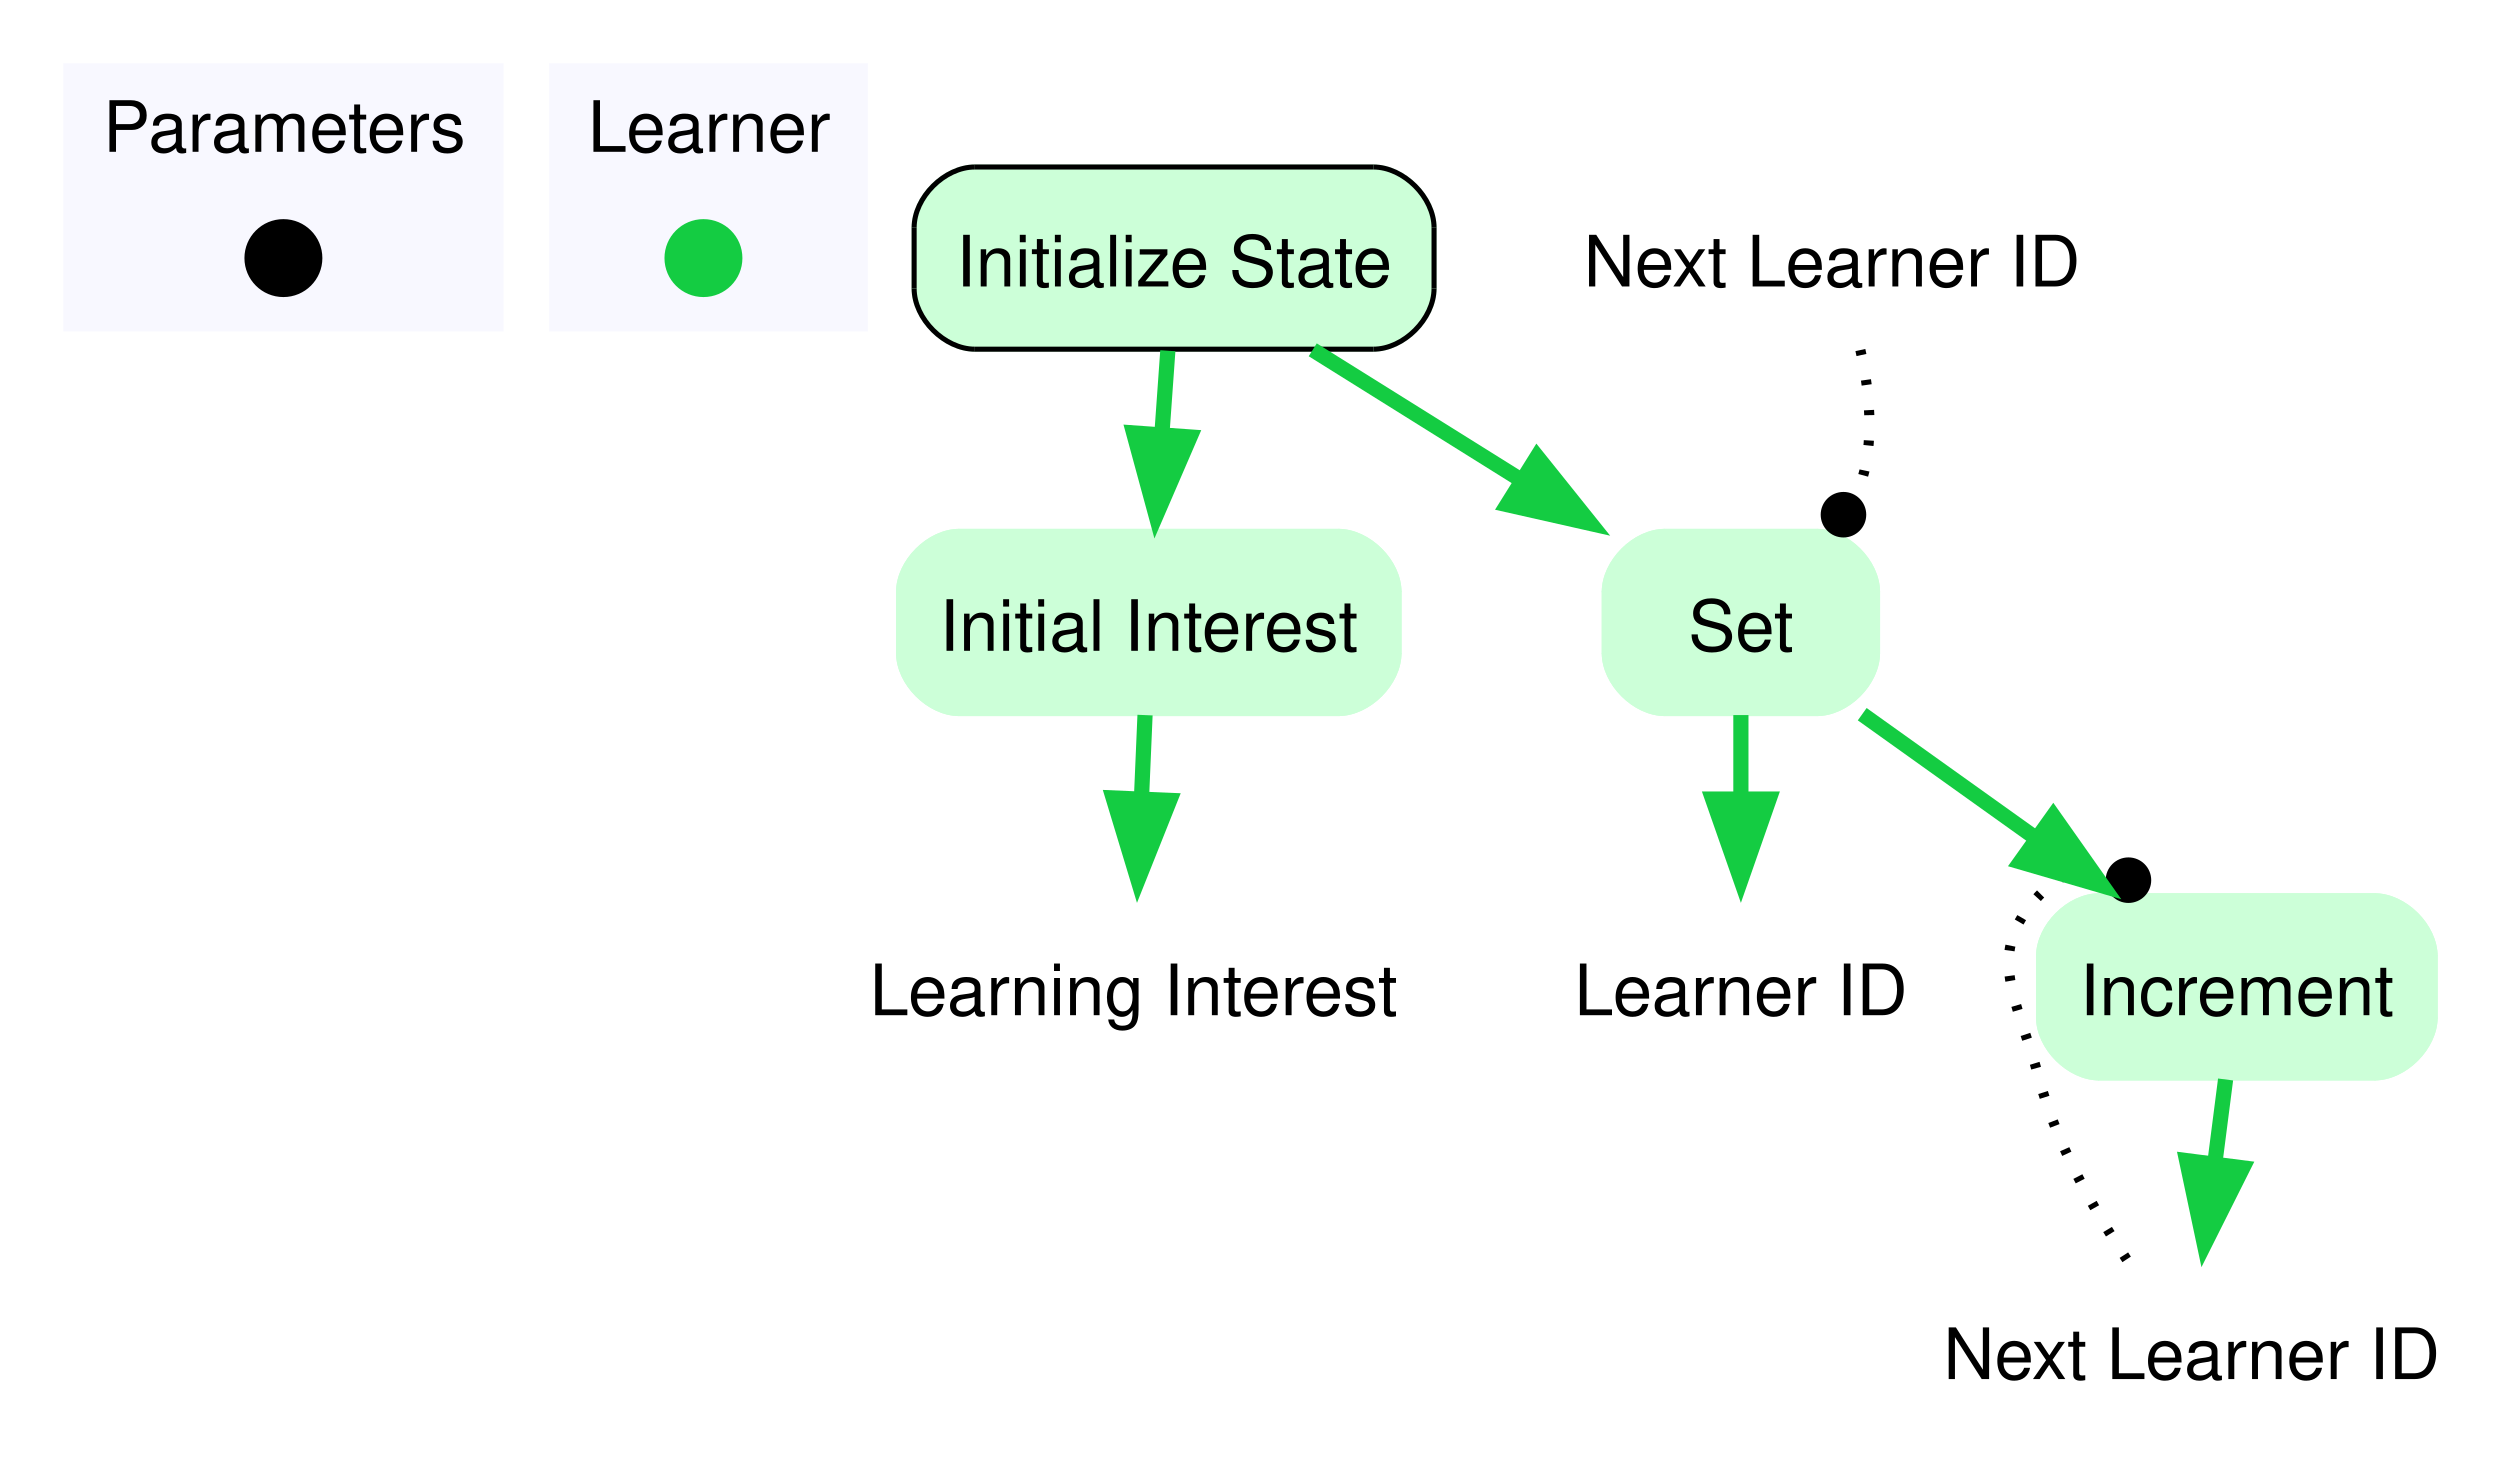
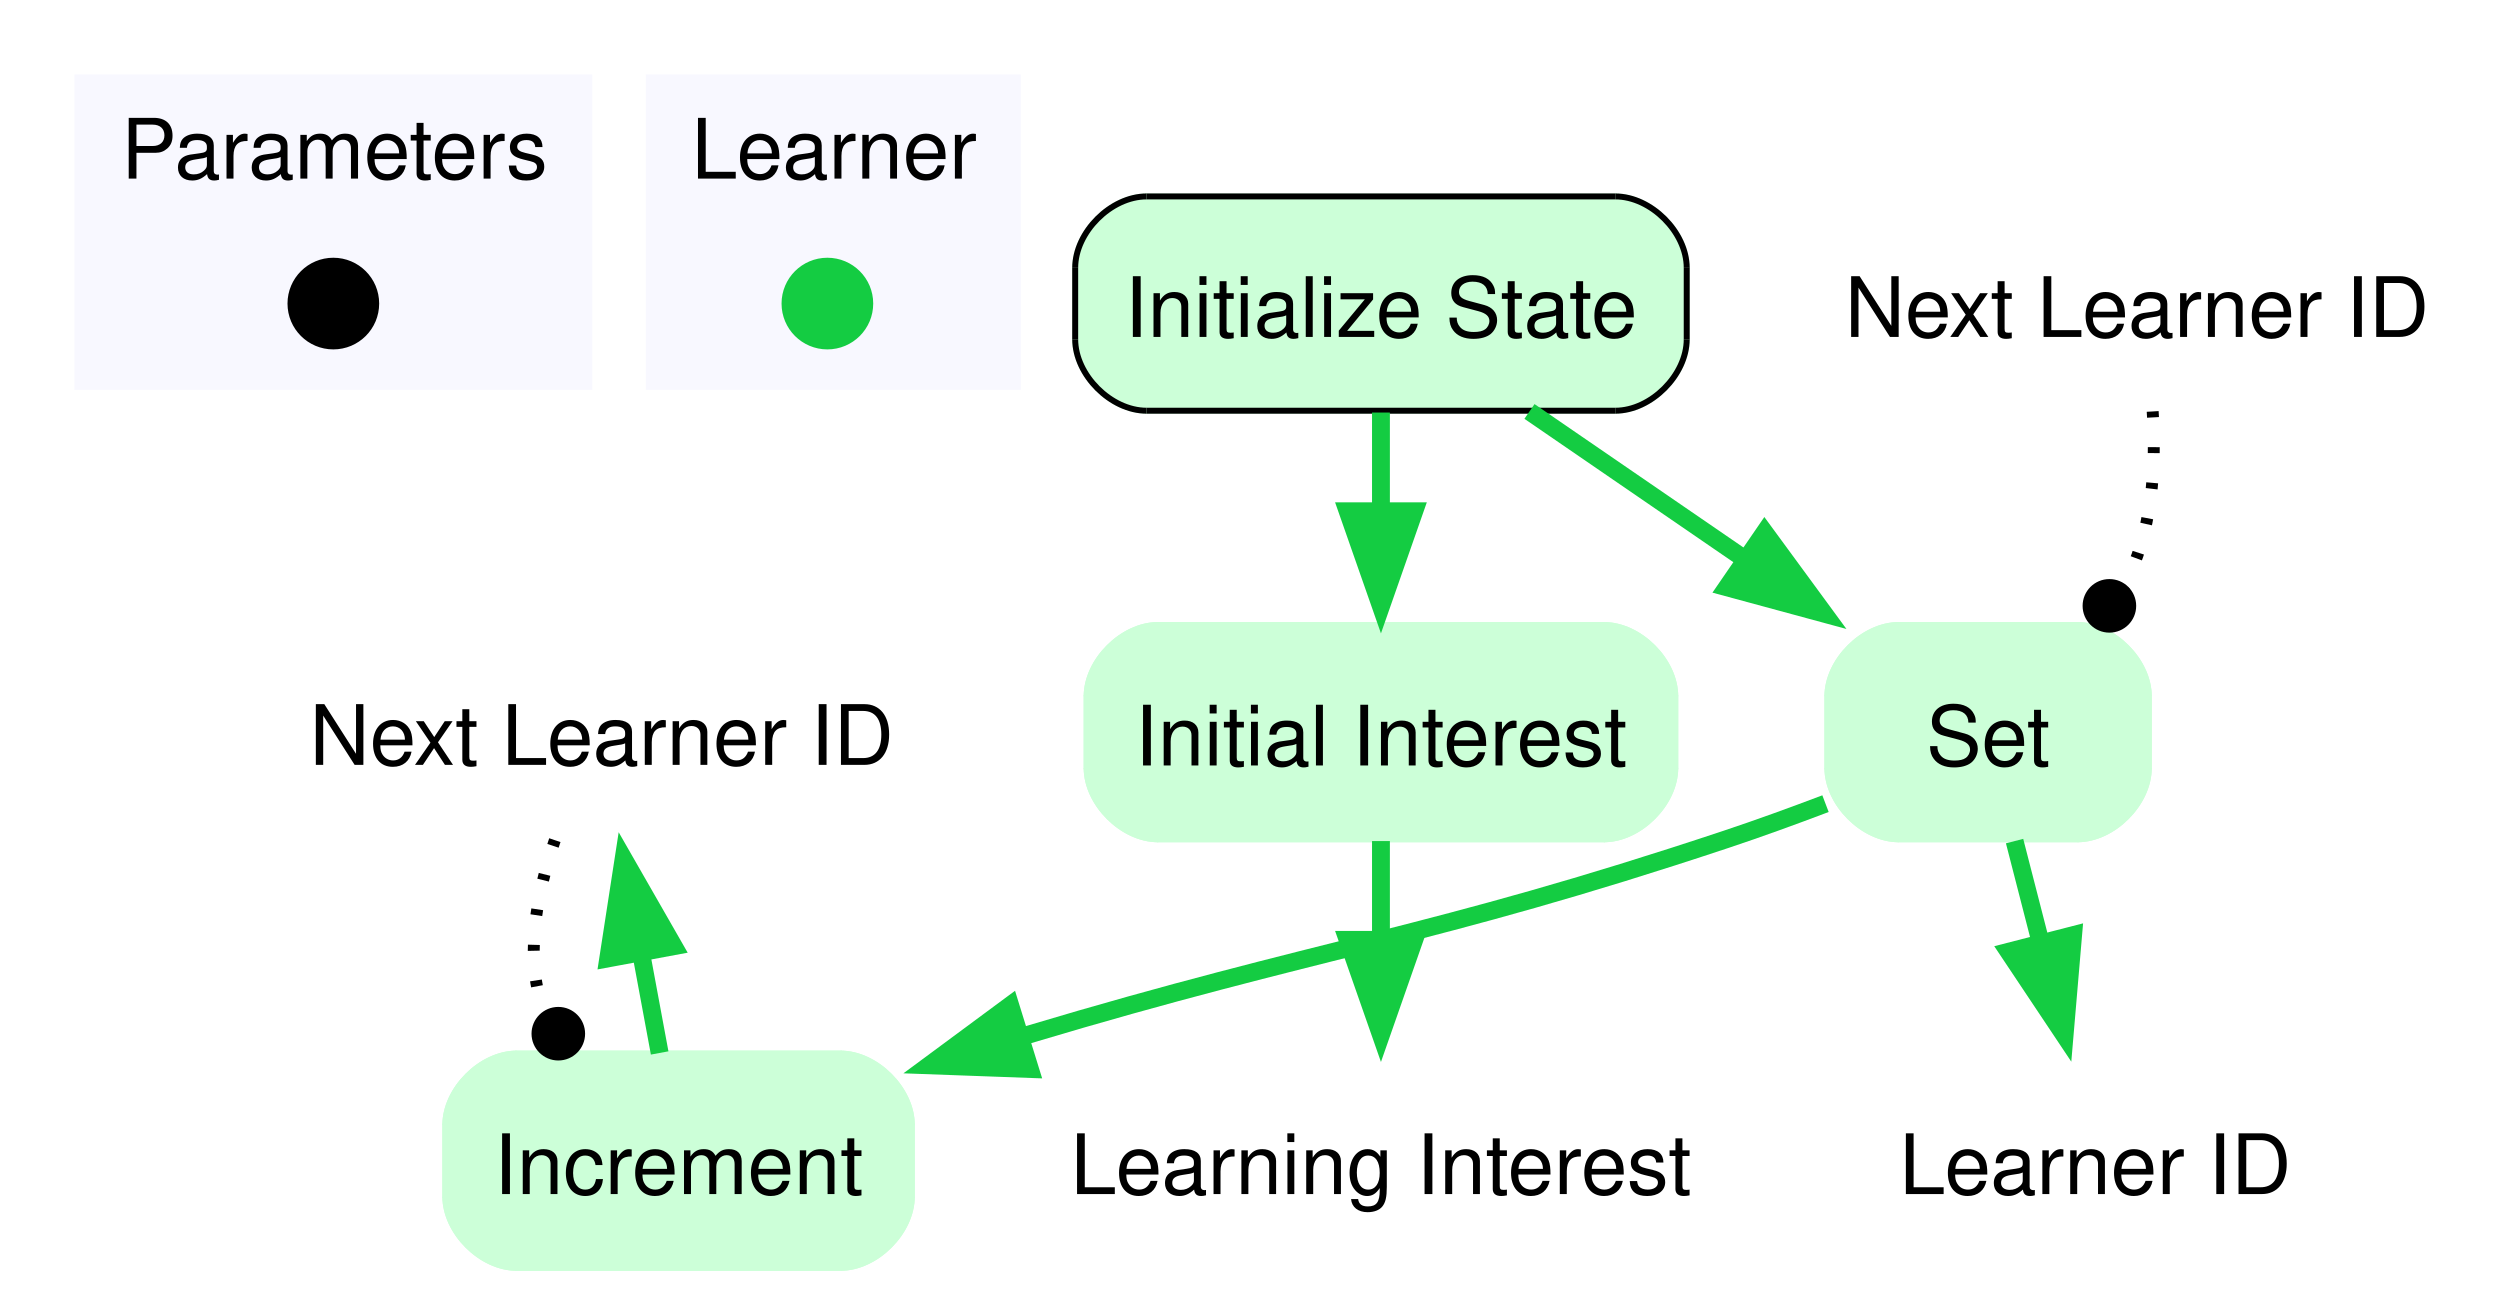
- <svg xmlns="http://www.w3.org/2000/svg" xmlns:xlink="http://www.w3.org/1999/xlink" width="494pt" height="289pt" viewBox="0.00 0.00 494.00 289.00">
-   <g id="graph1" class="graph" transform="scale(1 1) rotate(0) translate(4 285)">
-     <polygon fill="white" stroke="white" points="-4,5 -4,-285 491,-285 491,5 -4,5" />
+ <svg xmlns="http://www.w3.org/2000/svg" xmlns:xlink="http://www.w3.org/1999/xlink" width="420pt" height="217pt" viewBox="0.00 0.00 420.00 217.00">
+   <g id="graph1" class="graph" transform="scale(1 1) rotate(0) translate(4 213)">
+     <polygon fill="white" stroke="white" points="-4,5 -4,-213 417,-213 417,5 -4,5" />
    <g id="graph2" class="cluster">
-       <polygon fill="ghostwhite" stroke="white" points="8,-219 8,-273 96,-273 96,-219 8,-219" />
-       <text text-anchor="middle" x="52.179" y="-255" font-family="Helvetica,sans-Serif" font-size="14.00">Parameters</text>
+       <polygon fill="ghostwhite" stroke="white" points="8,-147 8,-201 96,-201 96,-147 8,-147" />
+       <text text-anchor="middle" x="52.179" y="-183" font-family="Helvetica,sans-Serif" font-size="14.00">Parameters</text>
    </g>
    <g id="graph3" class="cluster">
-       <polygon fill="ghostwhite" stroke="white" points="104,-219 104,-273 168,-273 168,-219 104,-219" />
-       <text text-anchor="middle" x="136.127" y="-255" font-family="Helvetica,sans-Serif" font-size="14.00">Learner</text>
+       <polygon fill="ghostwhite" stroke="white" points="104,-147 104,-201 168,-201 168,-147 104,-147" />
+       <text text-anchor="middle" x="136.127" y="-183" font-family="Helvetica,sans-Serif" font-size="14.00">Learner</text>
    </g>
    <g id="node2" class="node">
-       <ellipse fill="black" stroke="black" cx="52" cy="-234" rx="7.2" ry="7.2" />
+       <ellipse fill="black" stroke="black" cx="52" cy="-162" rx="7.2" ry="7.2" />
    </g>
    <g id="node4" class="node">
      <a xlink:href="learner__Overview.svg">
-         <ellipse fill="#14cc42" stroke="#14cc42" cx="135" cy="-234" rx="7.2" ry="7.2" />
+         <ellipse fill="#14cc42" stroke="#14cc42" cx="135" cy="-162" rx="7.2" ry="7.2" />
      </a>
    </g>
    <g id="node5" class="node">
-       <polygon fill="white" stroke="white" points="280.301,-108 159.699,-108 159.699,-72 280.301,-72 280.301,-108" />
-       <text text-anchor="middle" x="220" y="-84.4" font-family="Helvetica,sans-Serif" font-size="14.00">Learning Interest</text>
+       <polygon fill="white" stroke="white" points="154.25,-108 39.75,-108 39.75,-72 154.25,-72 154.25,-108" />
+       <text text-anchor="start" x="48" y="-84.5" font-family="Helvetica,sans-Serif" font-size="14.00">Next Learner ID</text>
+     </g>
+     <g id="node14" class="node">
+       <polygon fill="#ccffd8" stroke="#ccffd8" points="137.186,-36 82.814,-36 70.814,-24 70.814,-12 82.814,-0 137.186,-0 149.186,-12 149.186,-24 137.186,-36" />
+       <path fill="#ccffd8" stroke="#ccffd8" d="M82.814,-36C76.814,-36 70.814,-30 70.814,-24" />
+       <path fill="#ccffd8" stroke="#ccffd8" d="M70.814,-12C70.814,-6 76.814,-0 82.814,-0" />
+       <path fill="#ccffd8" stroke="#ccffd8" d="M137.186,-0C143.186,-0 149.186,-6 149.186,-12" />
+       <path fill="#ccffd8" stroke="#ccffd8" d="M149.186,-24C149.186,-30 143.186,-36 137.186,-36" />
+       <polyline fill="none" stroke="#ccffd8" points="137.186,-36 82.814,-36 " />
+       <path fill="none" stroke="#ccffd8" d="M82.814,-36C76.814,-36 70.814,-30 70.814,-24" />
+       <polyline fill="none" stroke="#ccffd8" points="70.814,-24 70.814,-12 " />
+       <path fill="none" stroke="#ccffd8" d="M70.814,-12C70.814,-6 76.814,-0 82.814,-0" />
+       <polyline fill="none" stroke="#ccffd8" points="82.814,-0 137.186,-0 " />
+       <path fill="none" stroke="#ccffd8" d="M137.186,-0C143.186,-0 149.186,-6 149.186,-12" />
+       <polyline fill="none" stroke="#ccffd8" points="149.186,-12 149.186,-24 " />
+       <path fill="none" stroke="#ccffd8" d="M149.186,-24C149.186,-30 143.186,-36 137.186,-36" />
+       <text text-anchor="middle" x="110" y="-12.4" font-family="Helvetica,sans-Serif" font-size="14.00">Increment</text>
+     </g>
+     <g id="edge16" class="edge">
+       <path fill="none" stroke="black" stroke-width="2" stroke-dasharray="1,5" d="M89.215,-71.851C86.081,-62.704 83.96,-51.552 87.544,-42.748" />
+       <ellipse fill="black" stroke="black" cx="89.796" cy="-39.338" rx="4" ry="4" />
    </g>
    <g id="node6" class="node">
-       <polygon fill="white" stroke="white" points="381.108,-108 298.892,-108 298.892,-72 381.108,-72 381.108,-108" />
-       <text text-anchor="middle" x="340" y="-84.4" font-family="Helvetica,sans-Serif" font-size="14.00">Learner ID</text>
+       <polygon fill="white" stroke="white" points="389.108,-36 306.892,-36 306.892,-0 389.108,-0 389.108,-36" />
+       <text text-anchor="middle" x="348" y="-12.4" font-family="Helvetica,sans-Serif" font-size="14.00">Learner ID</text>
    </g>
    <g id="node7" class="node">
-       <polygon fill="white" stroke="white" points="486.25,-36 371.75,-36 371.75,-0 486.25,-0 486.25,-36" />
-       <text text-anchor="start" x="380" y="-12.5" font-family="Helvetica,sans-Serif" font-size="14.00">Next Learner ID</text>
-     </g>
-     <g id="node15" class="node">
-       <polygon fill="#ccffd8" stroke="#ccffd8" points="465.186,-108 410.814,-108 398.814,-96 398.814,-84 410.814,-72 465.186,-72 477.186,-84 477.186,-96 465.186,-108" />
-       <path fill="#ccffd8" stroke="#ccffd8" d="M410.814,-108C404.814,-108 398.814,-102 398.814,-96" />
-       <path fill="#ccffd8" stroke="#ccffd8" d="M398.814,-84C398.814,-78 404.814,-72 410.814,-72" />
-       <path fill="#ccffd8" stroke="#ccffd8" d="M465.186,-72C471.186,-72 477.186,-78 477.186,-84" />
-       <path fill="#ccffd8" stroke="#ccffd8" d="M477.186,-96C477.186,-102 471.186,-108 465.186,-108" />
-       <polyline fill="none" stroke="#ccffd8" points="465.186,-108 410.814,-108 " />
-       <path fill="none" stroke="#ccffd8" d="M410.814,-108C404.814,-108 398.814,-102 398.814,-96" />
-       <polyline fill="none" stroke="#ccffd8" points="398.814,-96 398.814,-84 " />
-       <path fill="none" stroke="#ccffd8" d="M398.814,-84C398.814,-78 404.814,-72 410.814,-72" />
-       <polyline fill="none" stroke="#ccffd8" points="410.814,-72 465.186,-72 " />
-       <path fill="none" stroke="#ccffd8" d="M465.186,-72C471.186,-72 477.186,-78 477.186,-84" />
-       <polyline fill="none" stroke="#ccffd8" points="477.186,-84 477.186,-96 " />
-       <path fill="none" stroke="#ccffd8" d="M477.186,-96C477.186,-102 471.186,-108 465.186,-108" />
-       <text text-anchor="middle" x="438" y="-84.4" font-family="Helvetica,sans-Serif" font-size="14.00">Increment</text>
-     </g>
-     <g id="edge18" class="edge">
-       <path fill="none" stroke="black" stroke-width="2" stroke-dasharray="1,5" d="M416.221,-36.147C409.635,-46.067 402.284,-59.107 398.876,-72 394.787,-87.469 387.833,-96.422 398.876,-108 403.234,-112.57 408.272,-114.45 413.124,-113.177" />
-       <ellipse fill="black" stroke="black" cx="416.581" cy="-111.077" rx="4" ry="4" />
+       <polygon fill="white" stroke="white" points="288.301,-36 167.699,-36 167.699,-0 288.301,-0 288.301,-36" />
+       <text text-anchor="middle" x="228" y="-12.4" font-family="Helvetica,sans-Serif" font-size="14.00">Learning Interest</text>
    </g>
    <g id="node8" class="node">
      <a xlink:href="learner_initializeState.svg" xlink:title="Initialize State">
-         <polygon fill="#ccffd8" stroke="#ccffd8" points="267.368,-252 188.632,-252 176.632,-240 176.632,-228 188.632,-216 267.368,-216 279.368,-228 279.368,-240 267.368,-252" />
-         <path fill="#ccffd8" stroke="#ccffd8" d="M188.632,-252C182.632,-252 176.632,-246 176.632,-240" />
-         <path fill="#ccffd8" stroke="#ccffd8" d="M176.632,-228C176.632,-222 182.632,-216 188.632,-216" />
-         <path fill="#ccffd8" stroke="#ccffd8" d="M267.368,-216C273.368,-216 279.368,-222 279.368,-228" />
-         <path fill="#ccffd8" stroke="#ccffd8" d="M279.368,-240C279.368,-246 273.368,-252 267.368,-252" />
-         <polyline fill="none" stroke="black" points="267.368,-252 188.632,-252 " />
-         <path fill="none" stroke="black" d="M188.632,-252C182.632,-252 176.632,-246 176.632,-240" />
-         <polyline fill="none" stroke="black" points="176.632,-240 176.632,-228 " />
-         <path fill="none" stroke="black" d="M176.632,-228C176.632,-222 182.632,-216 188.632,-216" />
-         <polyline fill="none" stroke="black" points="188.632,-216 267.368,-216 " />
-         <path fill="none" stroke="black" d="M267.368,-216C273.368,-216 279.368,-222 279.368,-228" />
-         <polyline fill="none" stroke="black" points="279.368,-228 279.368,-240 " />
-         <path fill="none" stroke="black" d="M279.368,-240C279.368,-246 273.368,-252 267.368,-252" />
-         <text text-anchor="middle" x="228" y="-228.4" font-family="Helvetica,sans-Serif" font-size="14.00">Initialize State</text>
+         <polygon fill="#ccffd8" stroke="#ccffd8" points="267.368,-180 188.632,-180 176.632,-168 176.632,-156 188.632,-144 267.368,-144 279.368,-156 279.368,-168 267.368,-180" />
+         <path fill="#ccffd8" stroke="#ccffd8" d="M188.632,-180C182.632,-180 176.632,-174 176.632,-168" />
+         <path fill="#ccffd8" stroke="#ccffd8" d="M176.632,-156C176.632,-150 182.632,-144 188.632,-144" />
+         <path fill="#ccffd8" stroke="#ccffd8" d="M267.368,-144C273.368,-144 279.368,-150 279.368,-156" />
+         <path fill="#ccffd8" stroke="#ccffd8" d="M279.368,-168C279.368,-174 273.368,-180 267.368,-180" />
+         <polyline fill="none" stroke="black" points="267.368,-180 188.632,-180 " />
+         <path fill="none" stroke="black" d="M188.632,-180C182.632,-180 176.632,-174 176.632,-168" />
+         <polyline fill="none" stroke="black" points="176.632,-168 176.632,-156 " />
+         <path fill="none" stroke="black" d="M176.632,-156C176.632,-150 182.632,-144 188.632,-144" />
+         <polyline fill="none" stroke="black" points="188.632,-144 267.368,-144 " />
+         <path fill="none" stroke="black" d="M267.368,-144C273.368,-144 279.368,-150 279.368,-156" />
+         <polyline fill="none" stroke="black" points="279.368,-156 279.368,-168 " />
+         <path fill="none" stroke="black" d="M279.368,-168C279.368,-174 273.368,-180 267.368,-180" />
+         <text text-anchor="middle" x="228" y="-156.4" font-family="Helvetica,sans-Serif" font-size="14.00">Initialize State</text>
      </a>
    </g>
    <g id="node10" class="node">
-       <polygon fill="#ccffd8" stroke="#ccffd8" points="260.446,-180 185.554,-180 173.554,-168 173.554,-156 185.554,-144 260.446,-144 272.446,-156 272.446,-168 260.446,-180" />
-       <path fill="#ccffd8" stroke="#ccffd8" d="M185.554,-180C179.554,-180 173.554,-174 173.554,-168" />
-       <path fill="#ccffd8" stroke="#ccffd8" d="M173.554,-156C173.554,-150 179.554,-144 185.554,-144" />
-       <path fill="#ccffd8" stroke="#ccffd8" d="M260.446,-144C266.446,-144 272.446,-150 272.446,-156" />
-       <path fill="#ccffd8" stroke="#ccffd8" d="M272.446,-168C272.446,-174 266.446,-180 260.446,-180" />
-       <polyline fill="none" stroke="#ccffd8" points="260.446,-180 185.554,-180 " />
-       <path fill="none" stroke="#ccffd8" d="M185.554,-180C179.554,-180 173.554,-174 173.554,-168" />
-       <polyline fill="none" stroke="#ccffd8" points="173.554,-168 173.554,-156 " />
-       <path fill="none" stroke="#ccffd8" d="M173.554,-156C173.554,-150 179.554,-144 185.554,-144" />
-       <polyline fill="none" stroke="#ccffd8" points="185.554,-144 260.446,-144 " />
-       <path fill="none" stroke="#ccffd8" d="M260.446,-144C266.446,-144 272.446,-150 272.446,-156" />
-       <polyline fill="none" stroke="#ccffd8" points="272.446,-156 272.446,-168 " />
-       <path fill="none" stroke="#ccffd8" d="M272.446,-168C272.446,-174 266.446,-180 260.446,-180" />
-       <text text-anchor="middle" x="223" y="-156.4" font-family="Helvetica,sans-Serif" font-size="14.00">Initial Interest</text>
+       <polygon fill="#ccffd8" stroke="#ccffd8" points="265.446,-108 190.554,-108 178.554,-96 178.554,-84 190.554,-72 265.446,-72 277.446,-84 277.446,-96 265.446,-108" />
+       <path fill="#ccffd8" stroke="#ccffd8" d="M190.554,-108C184.554,-108 178.554,-102 178.554,-96" />
+       <path fill="#ccffd8" stroke="#ccffd8" d="M178.554,-84C178.554,-78 184.554,-72 190.554,-72" />
+       <path fill="#ccffd8" stroke="#ccffd8" d="M265.446,-72C271.446,-72 277.446,-78 277.446,-84" />
+       <path fill="#ccffd8" stroke="#ccffd8" d="M277.446,-96C277.446,-102 271.446,-108 265.446,-108" />
+       <polyline fill="none" stroke="#ccffd8" points="265.446,-108 190.554,-108 " />
+       <path fill="none" stroke="#ccffd8" d="M190.554,-108C184.554,-108 178.554,-102 178.554,-96" />
+       <polyline fill="none" stroke="#ccffd8" points="178.554,-96 178.554,-84 " />
+       <path fill="none" stroke="#ccffd8" d="M178.554,-84C178.554,-78 184.554,-72 190.554,-72" />
+       <polyline fill="none" stroke="#ccffd8" points="190.554,-72 265.446,-72 " />
+       <path fill="none" stroke="#ccffd8" d="M265.446,-72C271.446,-72 277.446,-78 277.446,-84" />
+       <polyline fill="none" stroke="#ccffd8" points="277.446,-84 277.446,-96 " />
+       <path fill="none" stroke="#ccffd8" d="M277.446,-96C277.446,-102 271.446,-108 265.446,-108" />
+       <text text-anchor="middle" x="228" y="-84.4" font-family="Helvetica,sans-Serif" font-size="14.00">Initial Interest</text>
    </g>
    <g id="edge4" class="edge">
-       <path fill="none" stroke="#14cc42" stroke-width="3" d="M226.764,-215.697C226.425,-210.95 226.044,-205.613 225.658,-200.206" />
-       <polygon fill="#14cc42" stroke="#14cc42" points="232.629,-199.555 224.222,-180.104 218.665,-200.552 232.629,-199.555" />
+       <path fill="none" stroke="#14cc42" stroke-width="3" d="M228,-143.697C228,-138.95 228,-133.613 228,-128.206" />
+       <polygon fill="#14cc42" stroke="#14cc42" points="235,-128.104 228,-108.104 221,-128.104 235,-128.104" />
    </g>
    <g id="node12" class="node">
-       <polygon fill="#ccffd8" stroke="#ccffd8" points="355,-180 325,-180 313,-168 313,-156 325,-144 355,-144 367,-156 367,-168 355,-180" />
-       <path fill="#ccffd8" stroke="#ccffd8" d="M325,-180C319,-180 313,-174 313,-168" />
-       <path fill="#ccffd8" stroke="#ccffd8" d="M313,-156C313,-150 319,-144 325,-144" />
-       <path fill="#ccffd8" stroke="#ccffd8" d="M355,-144C361,-144 367,-150 367,-156" />
-       <path fill="#ccffd8" stroke="#ccffd8" d="M367,-168C367,-174 361,-180 355,-180" />
-       <polyline fill="none" stroke="#ccffd8" points="355,-180 325,-180 " />
-       <path fill="none" stroke="#ccffd8" d="M325,-180C319,-180 313,-174 313,-168" />
-       <polyline fill="none" stroke="#ccffd8" points="313,-168 313,-156 " />
-       <path fill="none" stroke="#ccffd8" d="M313,-156C313,-150 319,-144 325,-144" />
-       <polyline fill="none" stroke="#ccffd8" points="325,-144 355,-144 " />
-       <path fill="none" stroke="#ccffd8" d="M355,-144C361,-144 367,-150 367,-156" />
-       <polyline fill="none" stroke="#ccffd8" points="367,-156 367,-168 " />
-       <path fill="none" stroke="#ccffd8" d="M367,-168C367,-174 361,-180 355,-180" />
-       <text text-anchor="middle" x="340" y="-156.4" font-family="Helvetica,sans-Serif" font-size="14.00">Set</text>
+       <polygon fill="#ccffd8" stroke="#ccffd8" points="345,-108 315,-108 303,-96 303,-84 315,-72 345,-72 357,-84 357,-96 345,-108" />
+       <path fill="#ccffd8" stroke="#ccffd8" d="M315,-108C309,-108 303,-102 303,-96" />
+       <path fill="#ccffd8" stroke="#ccffd8" d="M303,-84C303,-78 309,-72 315,-72" />
+       <path fill="#ccffd8" stroke="#ccffd8" d="M345,-72C351,-72 357,-78 357,-84" />
+       <path fill="#ccffd8" stroke="#ccffd8" d="M357,-96C357,-102 351,-108 345,-108" />
+       <polyline fill="none" stroke="#ccffd8" points="345,-108 315,-108 " />
+       <path fill="none" stroke="#ccffd8" d="M315,-108C309,-108 303,-102 303,-96" />
+       <polyline fill="none" stroke="#ccffd8" points="303,-96 303,-84 " />
+       <path fill="none" stroke="#ccffd8" d="M303,-84C303,-78 309,-72 315,-72" />
+       <polyline fill="none" stroke="#ccffd8" points="315,-72 345,-72 " />
+       <path fill="none" stroke="#ccffd8" d="M345,-72C351,-72 357,-78 357,-84" />
+       <polyline fill="none" stroke="#ccffd8" points="357,-84 357,-96 " />
+       <path fill="none" stroke="#ccffd8" d="M357,-96C357,-102 351,-108 345,-108" />
+       <text text-anchor="middle" x="330" y="-84.4" font-family="Helvetica,sans-Serif" font-size="14.00">Set</text>
    </g>
    <g id="edge6" class="edge">
-       <path fill="none" stroke="#14cc42" stroke-width="3" d="M255.398,-215.876C267.556,-208.277 282.172,-199.142 295.81,-190.619" />
-       <polygon fill="#14cc42" stroke="#14cc42" points="299.635,-196.483 312.885,-179.947 292.215,-184.611 299.635,-196.483" />
+       <path fill="none" stroke="#14cc42" stroke-width="3" d="M252.952,-143.876C263.572,-136.588 276.251,-127.886 288.229,-119.667" />
+       <polygon fill="#14cc42" stroke="#14cc42" points="292.423,-125.278 304.952,-108.19 284.501,-113.735 292.423,-125.278" />
    </g>
    <g id="edge14" class="edge">
-       <path fill="none" stroke="#14cc42" stroke-width="3" d="M222.258,-143.697C222.055,-138.95 221.826,-133.613 221.595,-128.206" />
-       <polygon fill="#14cc42" stroke="#14cc42" points="228.583,-127.786 220.733,-108.104 214.596,-128.386 228.583,-127.786" />
+       <path fill="none" stroke="#14cc42" stroke-width="3" d="M228,-71.697C228,-66.95 228,-61.613 228,-56.206" />
+       <polygon fill="#14cc42" stroke="#14cc42" points="235,-56.104 228,-36.104 221,-56.104 235,-56.104" />
    </g>
    <g id="edge8" class="edge">
-       <path fill="none" stroke="#14cc42" stroke-width="3" d="M340,-143.697C340,-138.95 340,-133.613 340,-128.206" />
-       <polygon fill="#14cc42" stroke="#14cc42" points="347,-128.104 340,-108.104 333,-128.104 347,-128.104" />
+       <path fill="none" stroke="#14cc42" stroke-width="3" d="M334.449,-71.697C335.714,-66.78 337.141,-61.231 338.582,-55.627" />
+       <polygon fill="#14cc42" stroke="#14cc42" points="345.4,-57.218 343.602,-36.104 331.841,-53.731 345.4,-57.218" />
+     </g>
+     <g id="edge12" class="edge">
+       <path fill="none" stroke="#14cc42" stroke-width="3" d="M302.684,-77.986C297.193,-75.903 291.439,-73.811 286,-72 235.954,-55.336 218.147,-53.979 168.601,-39.128" />
+       <polygon fill="#14cc42" stroke="#14cc42" points="170.397,-32.356 149.221,-33.129 166.257,-45.73 170.397,-32.356" />
    </g>
    <g id="edge10" class="edge">
-       <path fill="none" stroke="#14cc42" stroke-width="3" d="M363.973,-143.876C374.058,-136.673 386.076,-128.088 397.465,-119.954" />
-       <polygon fill="#14cc42" stroke="#14cc42" points="401.728,-125.511 413.934,-108.19 393.591,-114.118 401.728,-125.511" />
+       <path fill="none" stroke="#14cc42" stroke-width="3" d="M106.823,-36.104C105.929,-40.919 104.92,-46.352 103.898,-51.856" />
+       <polygon fill="#14cc42" stroke="#14cc42" points="96.983,-50.755 100.213,-71.697 110.748,-53.311 96.983,-50.755" />
    </g>
-     <g id="edge12" class="edge">
-       <path fill="none" stroke="#14cc42" stroke-width="3" d="M435.775,-71.697C435.165,-66.95 434.479,-61.613 433.784,-56.206" />
-       <polygon fill="#14cc42" stroke="#14cc42" points="440.693,-55.048 431.199,-36.104 426.807,-56.834 440.693,-55.048" />
+     <g id="node19" class="node">
+       <text text-anchor="middle" x="355" y="-156.4" font-family="Helvetica,sans-Serif" font-size="14.00">Next Learner ID</text>
    </g>
-     <g id="node18" class="node">
-       <text text-anchor="middle" x="358" y="-228.4" font-family="Helvetica,sans-Serif" font-size="14.00">Next Learner ID</text>
-     </g>
-     <g id="edge16" class="edge">
-       <path fill="none" stroke="black" stroke-width="2" stroke-dasharray="1,5" d="M363.611,-215.826C365.677,-206.67 366.65,-195.513 362.633,-186.727" />
-       <ellipse fill="black" stroke="black" cx="360.269" cy="-183.294" rx="4" ry="4" />
+     <g id="edge18" class="edge">
+       <path fill="none" stroke="black" stroke-width="2" stroke-dasharray="1,5" d="M357.65,-143.875C358.258,-134.645 357.619,-123.365 352.808,-114.503" />
+       <ellipse fill="black" stroke="black" cx="350.378" cy="-111.216" rx="4" ry="4" />
    </g>
  </g>
</svg>
